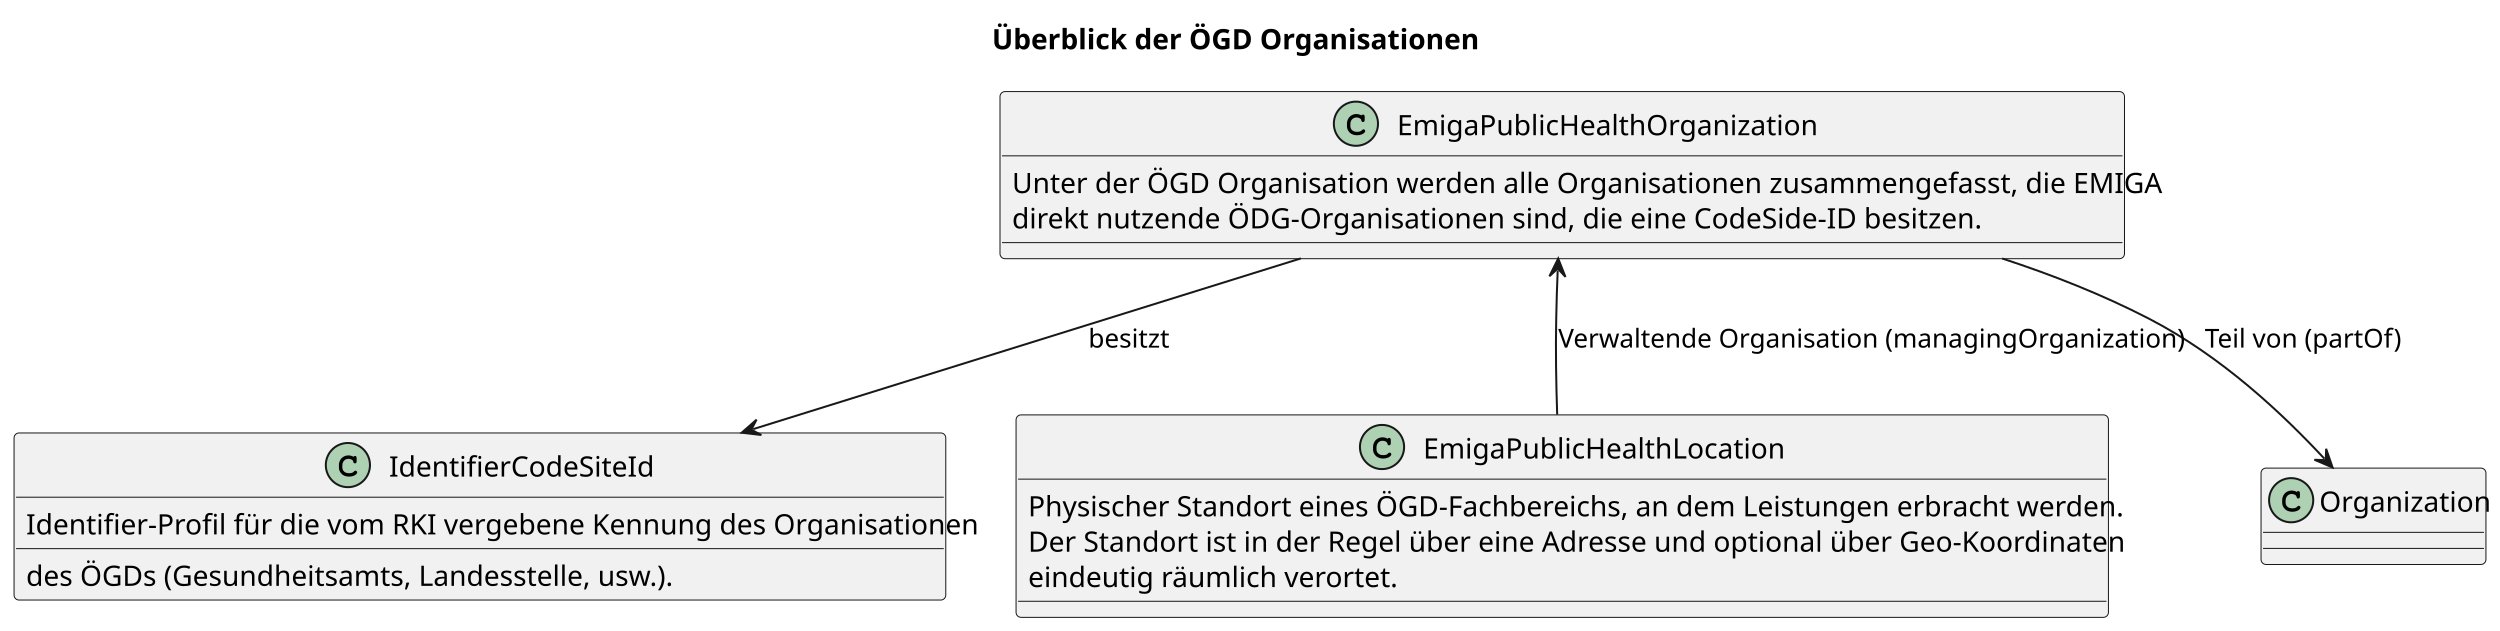
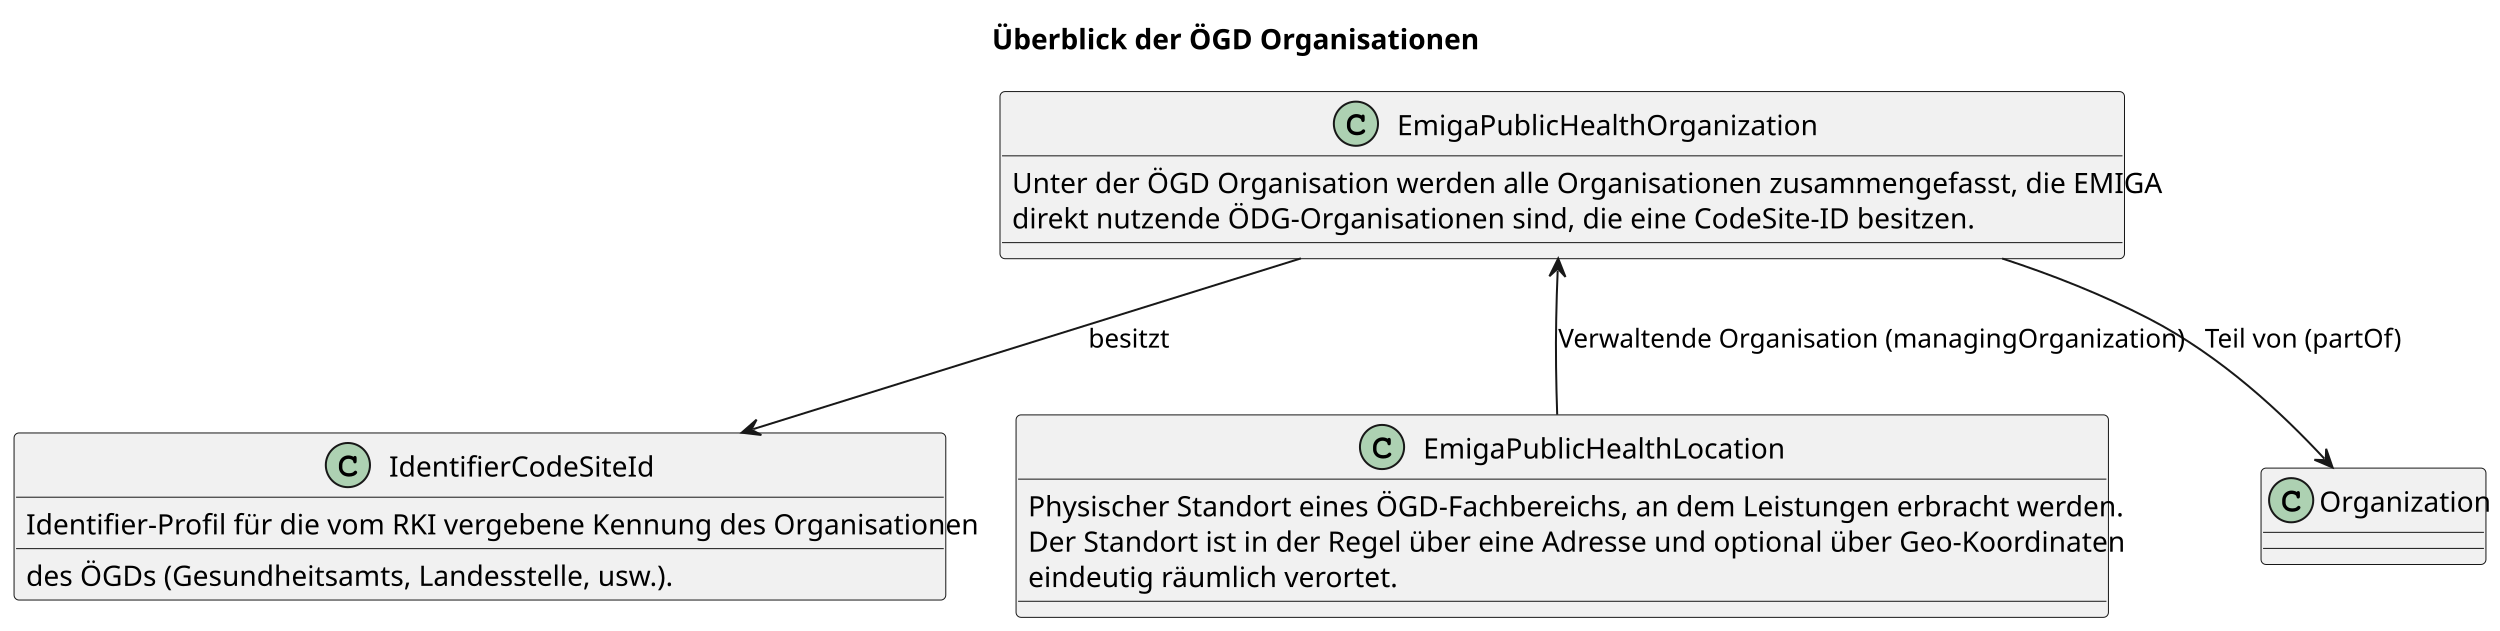
<svg xmlns="http://www.w3.org/2000/svg" contentStyleType="text/css" height="314px" preserveAspectRatio="none" style="width:1245px;height:314px;background:#FFFFFF;" version="1.1" viewBox="0 0 1245 314" width="1245px" zoomAndPan="magnify">
  <defs />
  <g>
    <text fill="#000000" font-family="sans-serif" font-size="14" font-weight="bold" lengthAdjust="spacing" textLength="243" x="494" y="24.533">Überblick der ÖGD Organisationen</text>
    <g id="elem_EmigaPublicHealthOrganization">
      <rect codeLine="3" fill="#F1F1F1" height="83.219" id="EmigaPublicHealthOrganization" rx="2.5" ry="2.5" style="stroke:#181818;stroke-width:0.5;" width="560" x="498" y="45.609" />
      <ellipse cx="675.25" cy="61.609" fill="#ADD1B2" rx="11" ry="11" style="stroke:#181818;stroke-width:1.0;" />
      <path d="M678.016,57.484 Q678.172,57.266 678.359,57.156 Q678.547,57.047 678.766,57.047 Q679.141,57.047 679.375,57.312 Q679.609,57.562 679.609,58.172 L679.609,59.625 Q679.609,60.234 679.375,60.5 Q679.141,60.766 678.766,60.766 Q678.422,60.766 678.219,60.562 Q678.016,60.375 677.906,59.859 Q677.859,59.5 677.672,59.312 Q677.344,58.938 676.734,58.719 Q676.125,58.5 675.5,58.5 Q674.734,58.5 674.094,58.828 Q673.469,59.156 672.969,59.906 Q672.484,60.656 672.484,61.688 L672.484,62.781 Q672.484,64.016 673.375,64.844 Q674.266,65.656 675.859,65.656 Q676.797,65.656 677.453,65.406 Q677.844,65.25 678.266,64.812 Q678.531,64.547 678.672,64.469 Q678.828,64.391 679.031,64.391 Q679.359,64.391 679.609,64.656 Q679.875,64.906 679.875,65.25 Q679.875,65.594 679.531,66 Q679.031,66.578 678.234,66.906 Q677.156,67.359 675.859,67.359 Q674.344,67.359 673.141,66.734 Q672.156,66.234 671.469,65.172 Q670.781,64.094 670.781,62.812 L670.781,61.656 Q670.781,60.328 671.391,59.188 Q672.016,58.031 673.109,57.422 Q674.203,56.797 675.438,56.797 Q676.172,56.797 676.812,56.969 Q677.469,57.125 678.016,57.484 Z " fill="#000000" />
      <text fill="#000000" font-family="sans-serif" font-size="14" lengthAdjust="spacing" textLength="197" x="695.75" y="67.338">EmigaPublicHealthOrganization</text>
      <line style="stroke:#181818;stroke-width:0.5;" x1="499" x2="1057" y1="77.609" y2="77.609" />
      <text fill="#000000" font-family="sans-serif" font-size="14" lengthAdjust="spacing" textLength="548" x="504" y="96.143">Unter der ÖGD Organisation werden alle Organisationen zusammengefasst, die EMIGA</text>
-       <text fill="#000000" font-family="sans-serif" font-size="14" lengthAdjust="spacing" textLength="472" x="504" y="113.752">direkt nutzende ÖDG-Organisationen sind, die eine CodeSide-ID besitzen.</text>
+       <text fill="#000000" font-family="sans-serif" font-size="14" lengthAdjust="spacing" textLength="463" x="504" y="113.752">direkt nutzende ÖDG-Organisationen sind, die eine CodeSite-ID besitzen.</text>
      <line style="stroke:#181818;stroke-width:0.5;" x1="499" x2="1057" y1="120.828" y2="120.828" />
    </g>
    <g id="elem_IdentifierCodeSiteId">
      <rect codeLine="7" fill="#F1F1F1" height="83.219" id="IdentifierCodeSiteId" rx="2.5" ry="2.5" style="stroke:#181818;stroke-width:0.5;" width="464" x="7" y="215.609" />
      <ellipse cx="173.25" cy="231.609" fill="#ADD1B2" rx="11" ry="11" style="stroke:#181818;stroke-width:1.0;" />
      <path d="M176.016,227.484 Q176.172,227.266 176.359,227.156 Q176.547,227.047 176.766,227.047 Q177.141,227.047 177.375,227.312 Q177.609,227.562 177.609,228.172 L177.609,229.625 Q177.609,230.234 177.375,230.5 Q177.141,230.766 176.766,230.766 Q176.422,230.766 176.219,230.562 Q176.016,230.375 175.906,229.859 Q175.859,229.5 175.672,229.312 Q175.344,228.938 174.734,228.719 Q174.125,228.5 173.5,228.5 Q172.734,228.5 172.094,228.828 Q171.469,229.156 170.969,229.906 Q170.484,230.656 170.484,231.688 L170.484,232.781 Q170.484,234.016 171.375,234.844 Q172.266,235.656 173.859,235.656 Q174.797,235.656 175.453,235.406 Q175.844,235.25 176.266,234.812 Q176.531,234.547 176.672,234.469 Q176.828,234.391 177.031,234.391 Q177.359,234.391 177.609,234.656 Q177.875,234.906 177.875,235.25 Q177.875,235.594 177.531,236 Q177.031,236.578 176.234,236.906 Q175.156,237.359 173.859,237.359 Q172.344,237.359 171.141,236.734 Q170.156,236.234 169.469,235.172 Q168.781,234.094 168.781,232.812 L168.781,231.656 Q168.781,230.328 169.391,229.188 Q170.016,228.031 171.109,227.422 Q172.203,226.797 173.438,226.797 Q174.172,226.797 174.812,226.969 Q175.469,227.125 176.016,227.484 Z " fill="#000000" />
      <text fill="#000000" font-family="sans-serif" font-size="14" lengthAdjust="spacing" textLength="123" x="193.75" y="237.338">IdentifierCodeSiteId</text>
      <line style="stroke:#181818;stroke-width:0.5;" x1="8" x2="470" y1="247.609" y2="247.609" />
      <text fill="#000000" font-family="sans-serif" font-size="14" lengthAdjust="spacing" textLength="452" x="13" y="266.143">Identifier-Profil für die vom RKI vergebene Kennung des Organisationen</text>
      <line style="stroke:#181818;stroke-width:0.5;" x1="8" x2="470" y1="273.219" y2="273.219" />
      <text fill="#000000" font-family="sans-serif" font-size="14" lengthAdjust="spacing" textLength="318" x="13" y="291.752">des ÖGDs (Gesundheitsamts, Landesstelle, usw.).</text>
    </g>
    <g id="elem_EmigaPublicHealthLocation">
      <rect codeLine="11" fill="#F1F1F1" height="100.828" id="EmigaPublicHealthLocation" rx="2.5" ry="2.5" style="stroke:#181818;stroke-width:0.5;" width="544" x="506" y="206.609" />
      <ellipse cx="688.25" cy="222.609" fill="#ADD1B2" rx="11" ry="11" style="stroke:#181818;stroke-width:1.0;" />
      <path d="M691.016,218.484 Q691.172,218.266 691.359,218.156 Q691.547,218.047 691.766,218.047 Q692.141,218.047 692.375,218.312 Q692.609,218.562 692.609,219.172 L692.609,220.625 Q692.609,221.234 692.375,221.5 Q692.141,221.766 691.766,221.766 Q691.422,221.766 691.219,221.562 Q691.016,221.375 690.906,220.859 Q690.859,220.5 690.672,220.312 Q690.344,219.938 689.734,219.719 Q689.125,219.5 688.5,219.5 Q687.734,219.5 687.094,219.828 Q686.469,220.156 685.969,220.906 Q685.484,221.656 685.484,222.688 L685.484,223.781 Q685.484,225.016 686.375,225.844 Q687.266,226.656 688.859,226.656 Q689.797,226.656 690.453,226.406 Q690.844,226.25 691.266,225.812 Q691.531,225.547 691.672,225.469 Q691.828,225.391 692.031,225.391 Q692.359,225.391 692.609,225.656 Q692.875,225.906 692.875,226.25 Q692.875,226.594 692.531,227 Q692.031,227.578 691.234,227.906 Q690.156,228.359 688.859,228.359 Q687.344,228.359 686.141,227.734 Q685.156,227.234 684.469,226.172 Q683.781,225.094 683.781,223.812 L683.781,222.656 Q683.781,221.328 684.391,220.188 Q685.016,219.031 686.109,218.422 Q687.203,217.797 688.438,217.797 Q689.172,217.797 689.812,217.969 Q690.469,218.125 691.016,218.484 Z " fill="#000000" />
      <text fill="#000000" font-family="sans-serif" font-size="14" lengthAdjust="spacing" textLength="171" x="708.75" y="228.338">EmigaPublicHealthLocation</text>
      <line style="stroke:#181818;stroke-width:0.5;" x1="507" x2="1049" y1="238.609" y2="238.609" />
      <text fill="#000000" font-family="sans-serif" font-size="14" lengthAdjust="spacing" textLength="532" x="512" y="257.143">Physischer Standort eines ÖGD-Fachbereichs, an dem Leistungen erbracht werden.</text>
      <text fill="#000000" font-family="sans-serif" font-size="14" lengthAdjust="spacing" textLength="528" x="512" y="274.752">Der Standort ist in der Regel über eine Adresse und optional über Geo-Koordinaten</text>
      <text fill="#000000" font-family="sans-serif" font-size="14" lengthAdjust="spacing" textLength="172" x="512" y="292.361">eindeutig räumlich verortet.</text>
      <line style="stroke:#181818;stroke-width:0.5;" x1="507" x2="1049" y1="299.438" y2="299.438" />
    </g>
    <g id="elem_Organization">
      <rect fill="#F1F1F1" height="48" id="Organization" rx="2.5" ry="2.5" style="stroke:#181818;stroke-width:0.5;" width="112" x="1126" y="233.109" />
      <ellipse cx="1141" cy="249.109" fill="#ADD1B2" rx="11" ry="11" style="stroke:#181818;stroke-width:1.0;" />
      <path d="M1143.766,244.984 Q1143.922,244.766 1144.109,244.656 Q1144.297,244.547 1144.516,244.547 Q1144.891,244.547 1145.125,244.812 Q1145.359,245.062 1145.359,245.672 L1145.359,247.125 Q1145.359,247.734 1145.125,248 Q1144.891,248.266 1144.516,248.266 Q1144.172,248.266 1143.969,248.062 Q1143.766,247.875 1143.656,247.359 Q1143.609,247 1143.422,246.812 Q1143.094,246.438 1142.484,246.219 Q1141.875,246 1141.25,246 Q1140.484,246 1139.844,246.328 Q1139.219,246.656 1138.719,247.406 Q1138.234,248.156 1138.234,249.188 L1138.234,250.281 Q1138.234,251.516 1139.125,252.344 Q1140.016,253.156 1141.609,253.156 Q1142.547,253.156 1143.203,252.906 Q1143.594,252.75 1144.016,252.312 Q1144.281,252.047 1144.422,251.969 Q1144.578,251.891 1144.781,251.891 Q1145.109,251.891 1145.359,252.156 Q1145.625,252.406 1145.625,252.75 Q1145.625,253.094 1145.281,253.5 Q1144.781,254.078 1143.984,254.406 Q1142.906,254.859 1141.609,254.859 Q1140.094,254.859 1138.891,254.234 Q1137.906,253.734 1137.219,252.672 Q1136.531,251.594 1136.531,250.312 L1136.531,249.156 Q1136.531,247.828 1137.141,246.688 Q1137.766,245.531 1138.859,244.922 Q1139.953,244.297 1141.188,244.297 Q1141.922,244.297 1142.562,244.469 Q1143.219,244.625 1143.766,244.984 Z " fill="#000000" />
      <text fill="#000000" font-family="sans-serif" font-size="14" lengthAdjust="spacing" textLength="80" x="1155" y="254.838">Organization</text>
      <line style="stroke:#181818;stroke-width:0.5;" x1="1127" x2="1237" y1="265.109" y2="265.109" />
      <line style="stroke:#181818;stroke-width:0.5;" x1="1127" x2="1237" y1="273.109" y2="273.109" />
    </g>
    <g id="link_EmigaPublicHealthOrganization_Organization">
      <path codeLine="17" d="M997.08,128.729 C1022.33,136.969 1047.18,146.829 1070,158.609 C1106.42,177.409 1136.72,206.079 1157.54,228.429 " fill="none" id="EmigaPublicHealthOrganization-to-Organization" style="stroke:#181818;stroke-width:1.0;" />
      <polygon fill="#181818" points="1161.63,232.819,1158.422,223.507,1158.222,229.161,1152.569,228.96,1161.63,232.819" style="stroke:#181818;stroke-width:1.0;" />
      <text fill="#000000" font-family="sans-serif" font-size="13" lengthAdjust="spacing" textLength="90" x="1098" y="173.105">Teil von (partOf)</text>
    </g>
    <g id="link_EmigaPublicHealthLocation_EmigaPublicHealthOrganization">
      <path codeLine="18" d="M775.48,206.509 C774.96,191.159 774.67,174.189 775,158.609 C775.21,148.929 775.319,144.514 775.729,134.734 " fill="none" id="EmigaPublicHealthLocation-to-EmigaPublicHealthOrganization" style="stroke:#181818;stroke-width:1.0;" />
      <polygon fill="#181818" points="775.98,128.739,771.606,137.564,775.771,133.735,779.6,137.899,775.98,128.739" style="stroke:#181818;stroke-width:1.0;" />
      <text fill="#000000" font-family="sans-serif" font-size="13" lengthAdjust="spacing" textLength="289" x="776" y="173.105">Verwaltende Organisation (managingOrganization)</text>
    </g>
    <g id="link_EmigaPublicHealthOrganization_IdentifierCodeSiteId">
      <path codeLine="19" d="M647.87,128.669 C563.44,154.989 459.568,187.364 375.098,213.694 " fill="none" id="EmigaPublicHealthOrganization-to-IdentifierCodeSiteId" style="stroke:#181818;stroke-width:1.0;" />
      <polygon fill="#181818" points="369.37,215.479,379.153,216.62,374.144,213.991,376.772,208.982,369.37,215.479" style="stroke:#181818;stroke-width:1.0;" />
      <text fill="#000000" font-family="sans-serif" font-size="13" lengthAdjust="spacing" textLength="39" x="542" y="173.105">besitzt</text>
    </g>
  </g>
</svg>
